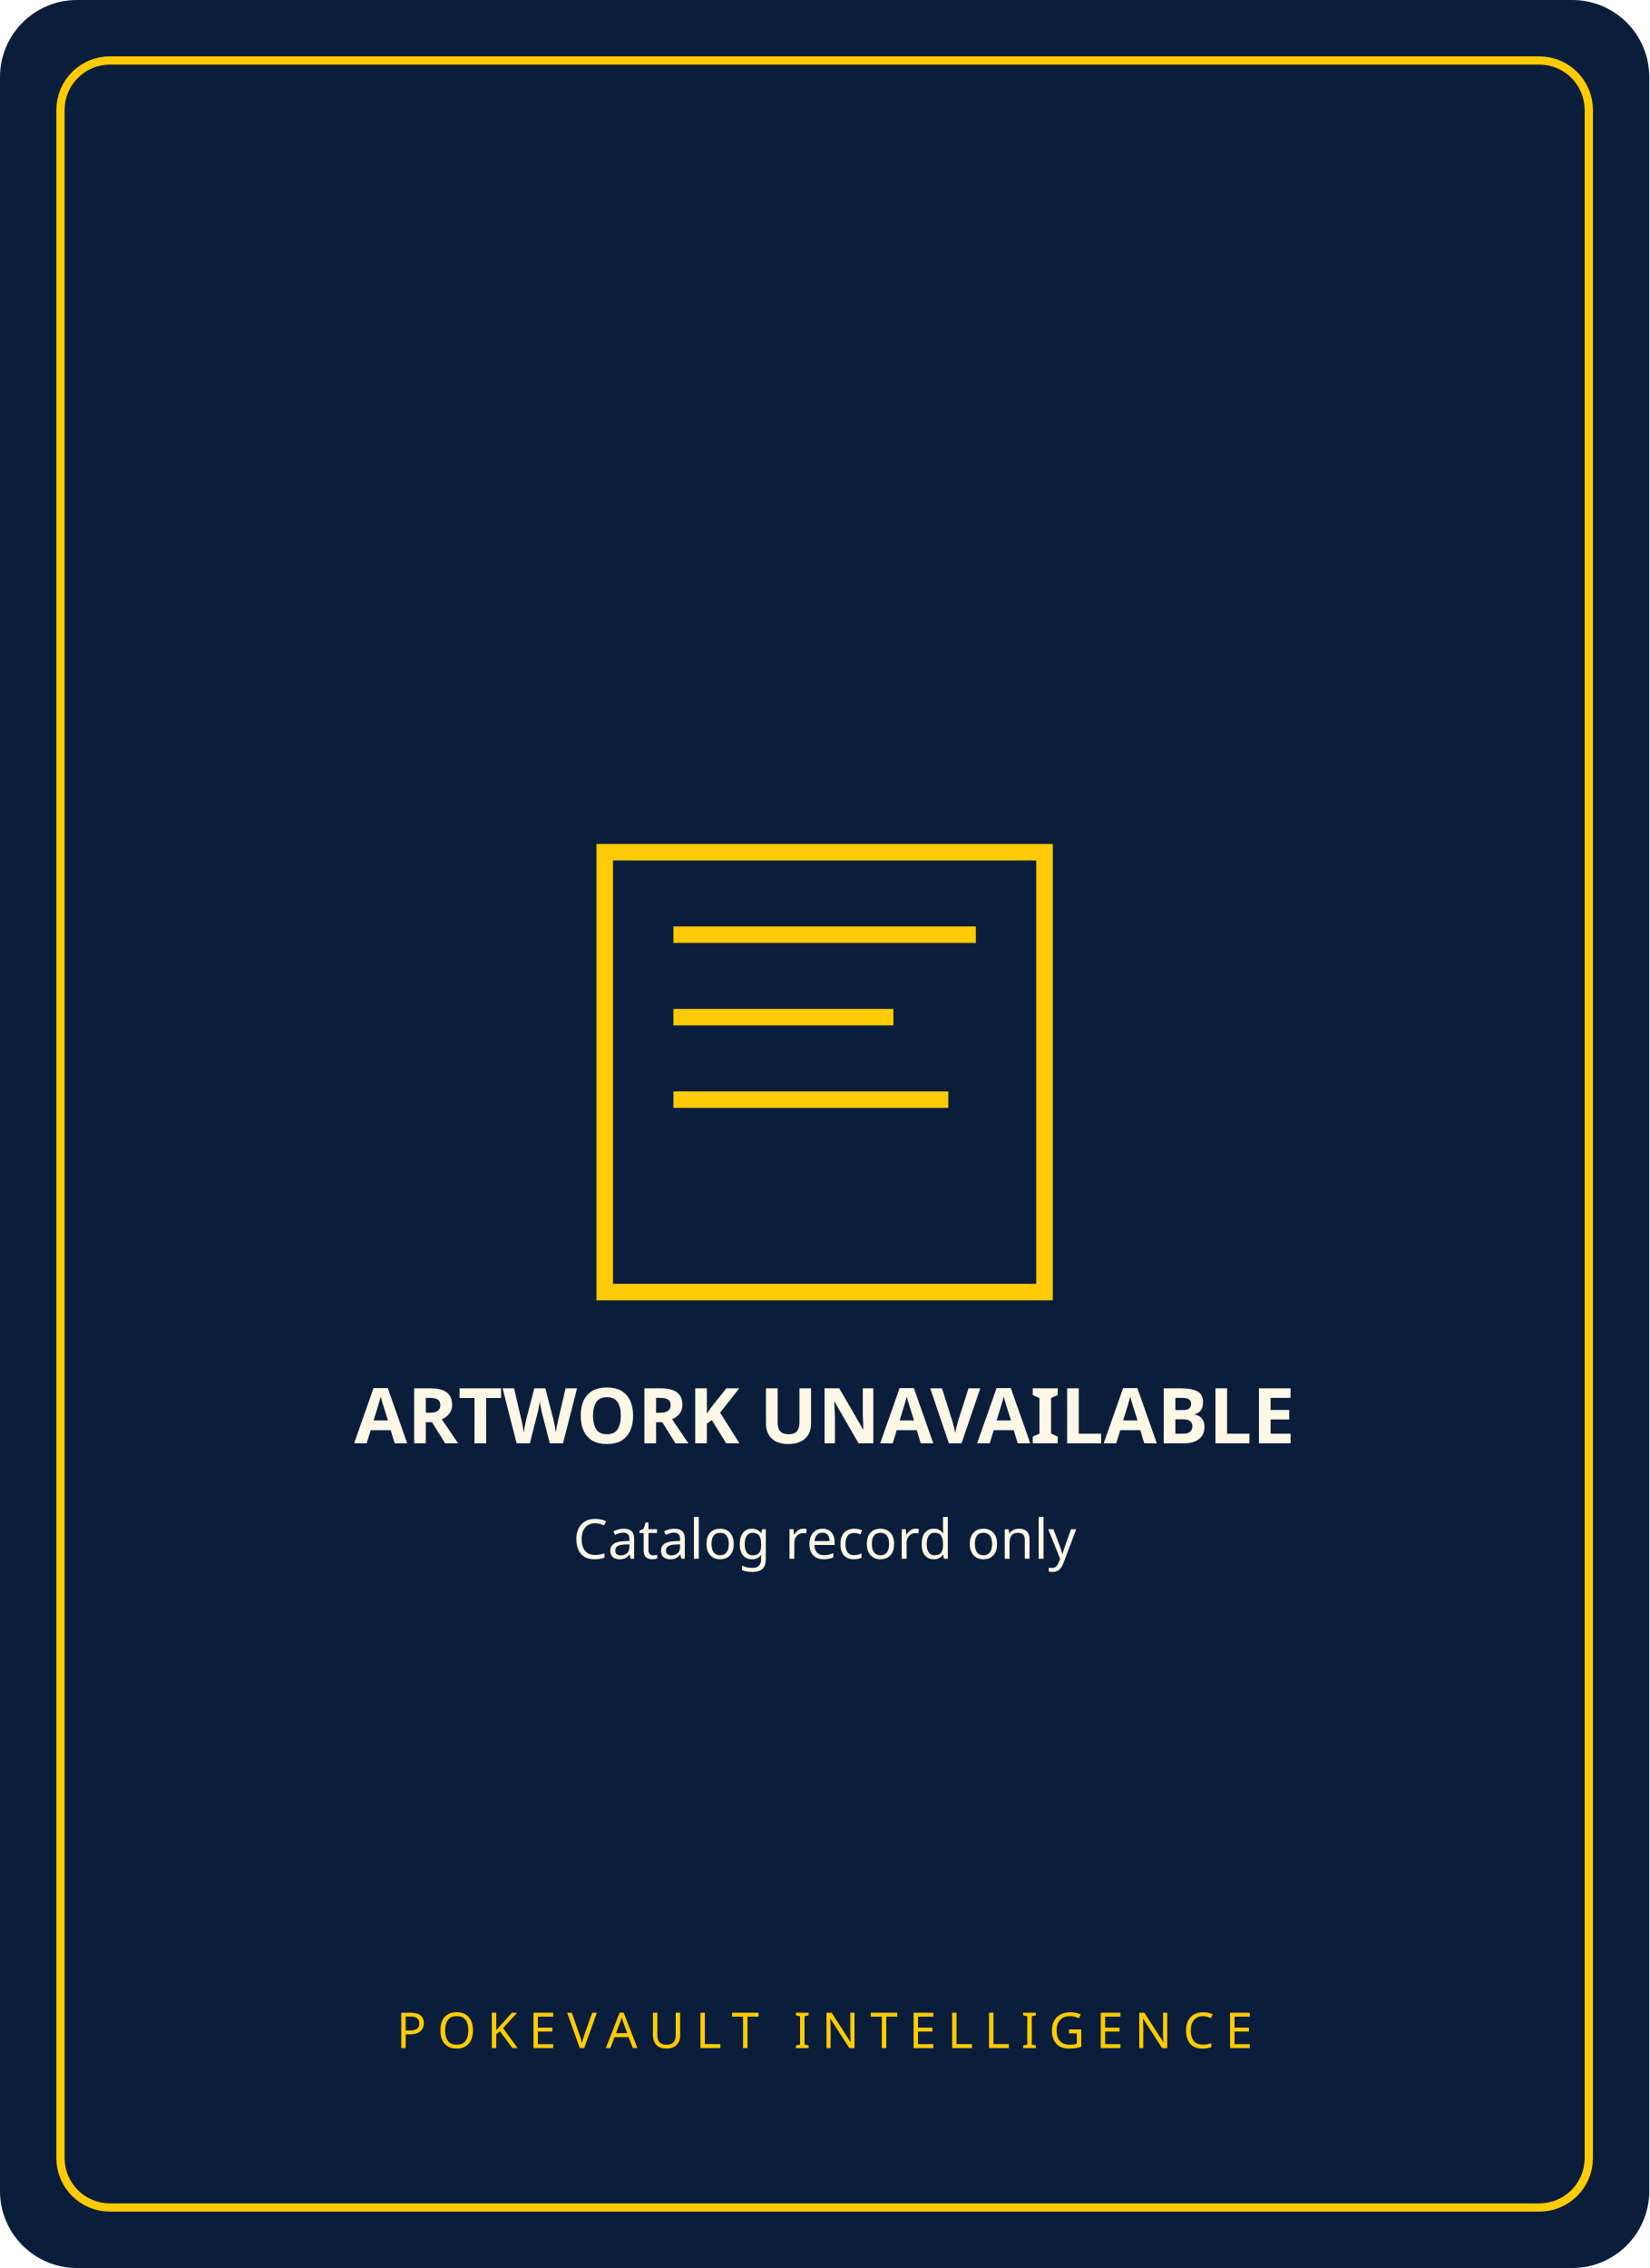
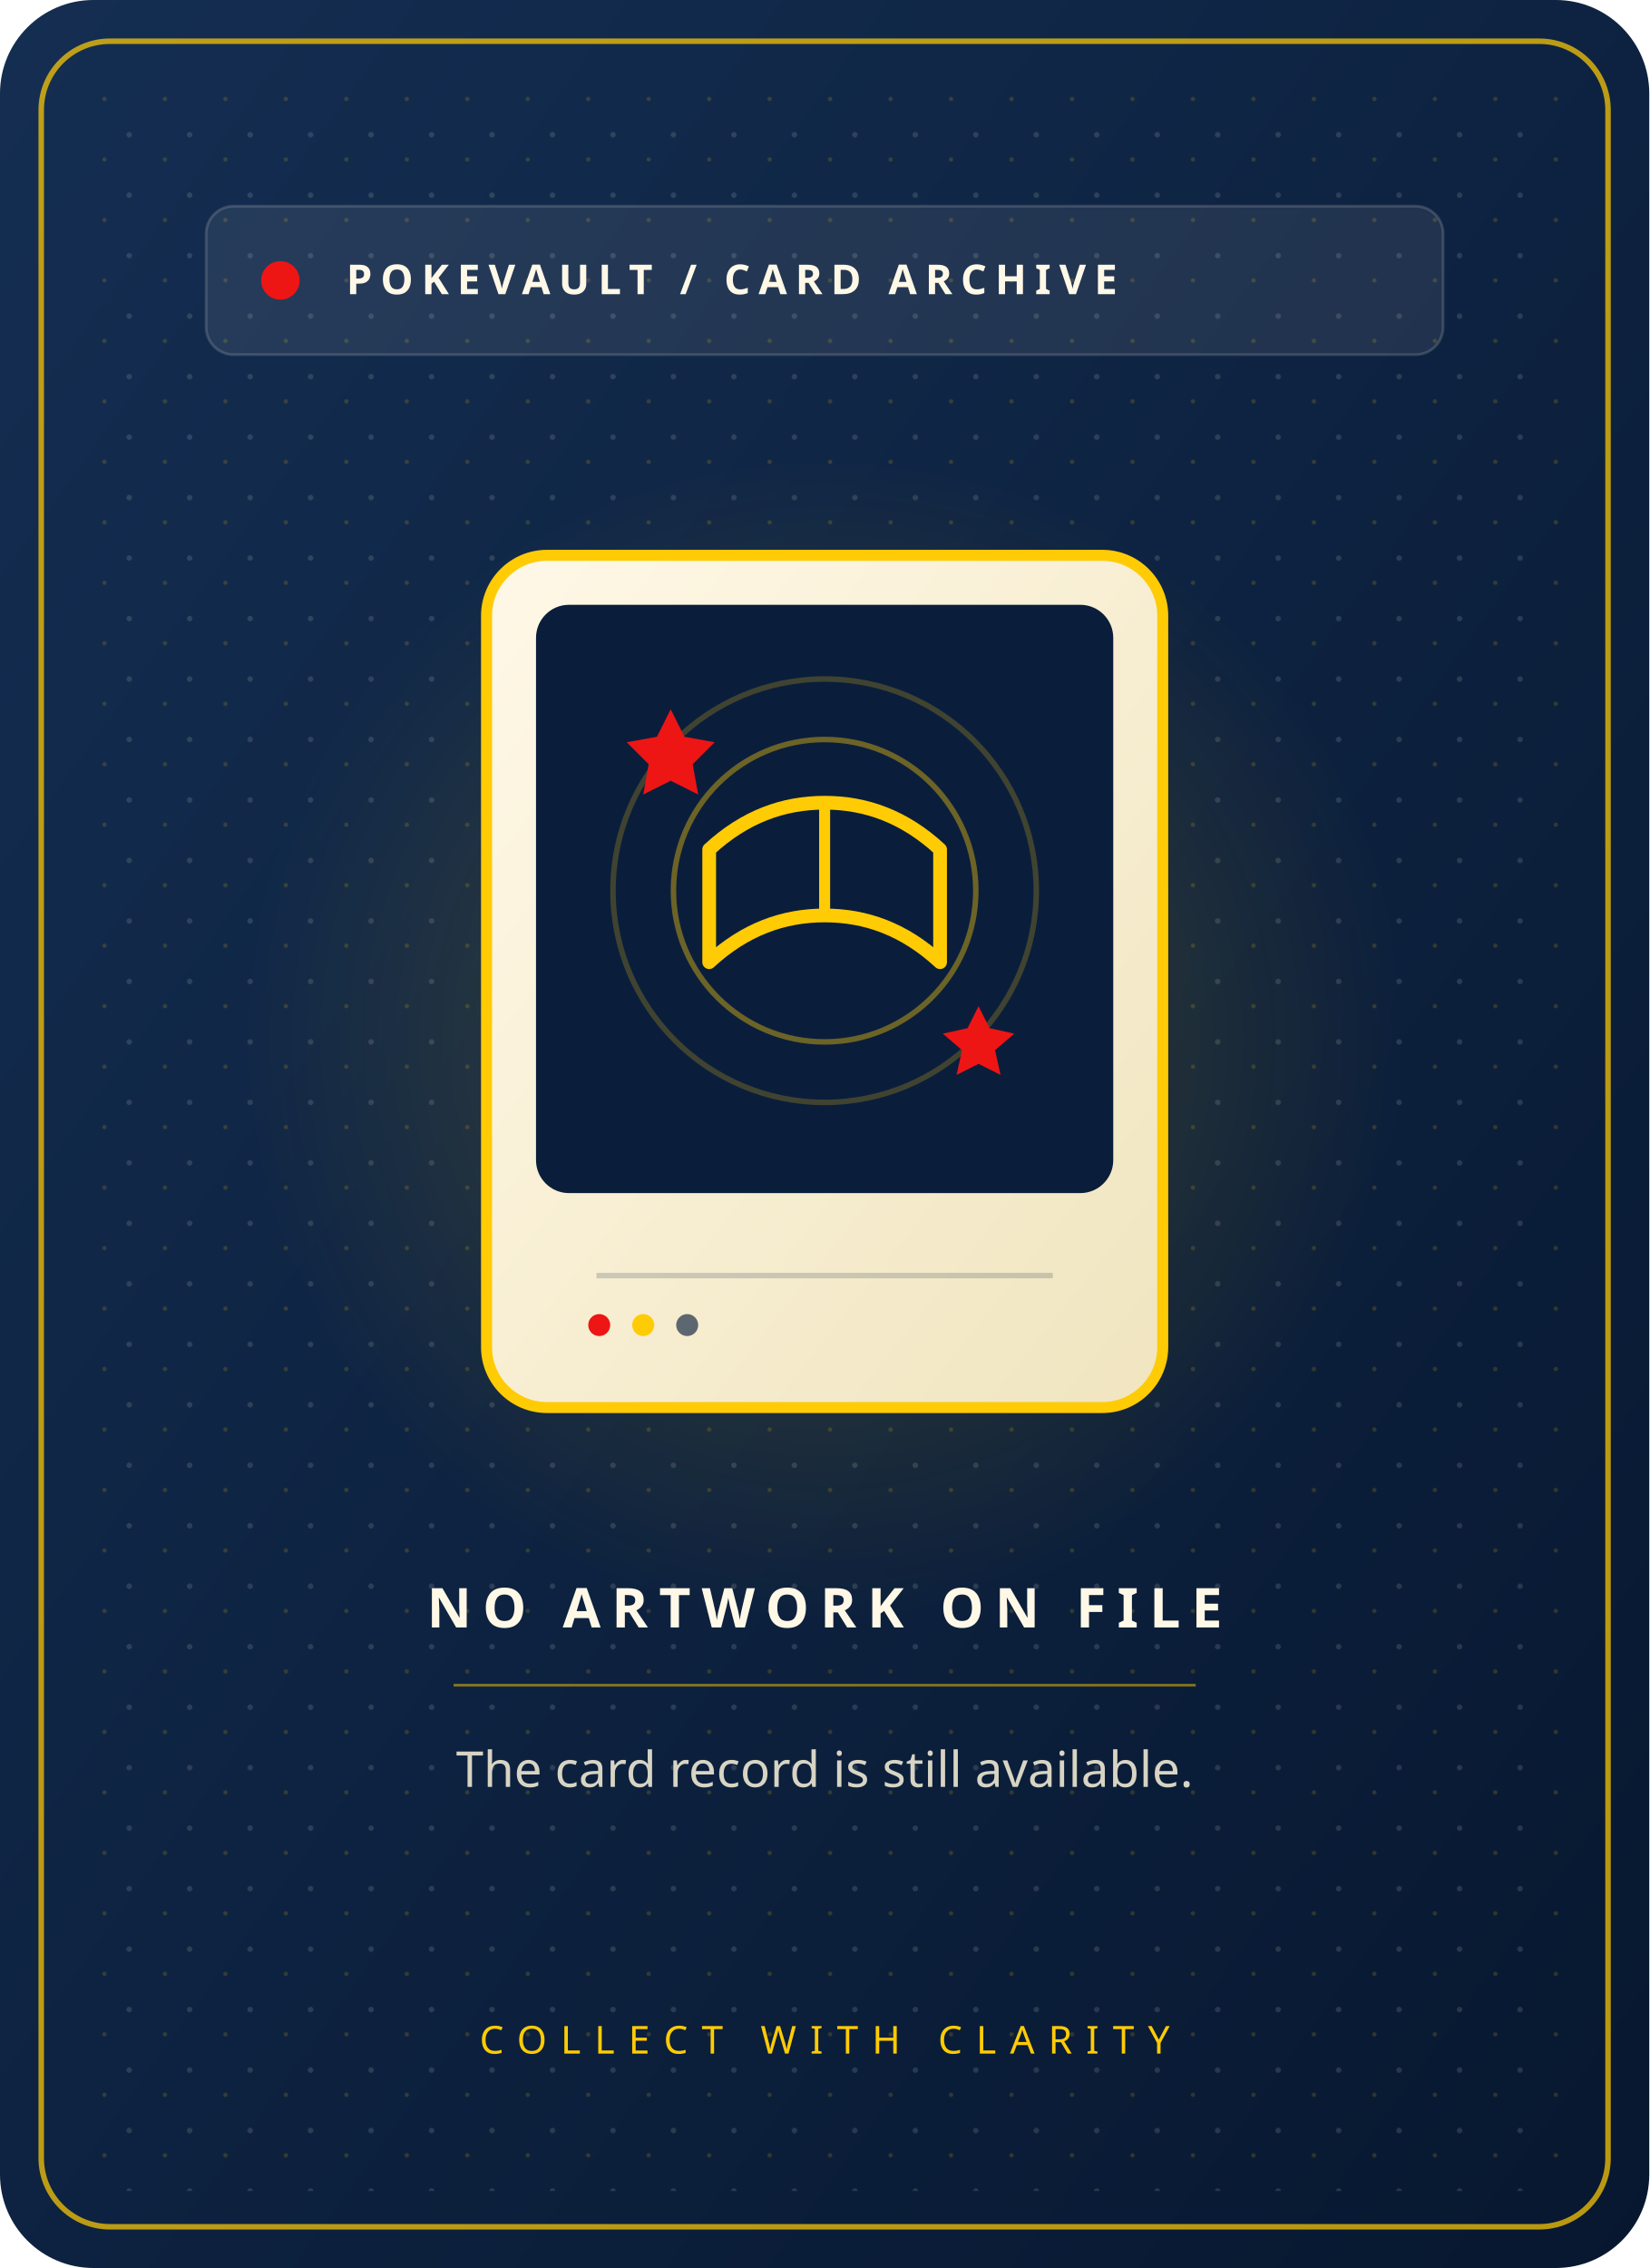
<svg xmlns="http://www.w3.org/2000/svg" width="600" height="825" viewBox="0 0 600 825">
-   <rect width="600" height="825" rx="28" fill="#0A1E3C" />
-   <rect x="22" y="22" width="556" height="781" rx="18" fill="none" stroke="#FFCB05" stroke-width="3" />
-   <path d="M220 310h160v160H220zM245 340h110M245 370h80M245 400h100" fill="none" stroke="#FFCB05" stroke-width="6" />
-   <text x="300" y="525" text-anchor="middle" fill="#FFF8E7" font-family="sans-serif" font-size="28" font-weight="bold">ARTWORK UNAVAILABLE</text>
-   <text x="300" y="567" text-anchor="middle" fill="#FFF8E7" font-family="sans-serif" font-size="20">Catalog record only</text>
-   <text x="300" y="745" text-anchor="middle" fill="#FFCB05" font-family="sans-serif" font-size="18" letter-spacing="4">POKEVAULT INTELLIGENCE</text>
+   <defs>
+     <linearGradient id="vault" x1="0" y1="0" x2="1" y2="1">
+       <stop offset="0" stop-color="#142E52" />
+       <stop offset="1" stop-color="#07172F" />
+     </linearGradient>
+     <linearGradient id="paper" x1="0" y1="0" x2="1" y2="1">
+       <stop offset="0" stop-color="#FFF8E7" />
+       <stop offset="1" stop-color="#F0E5BF" />
+     </linearGradient>
+     <radialGradient id="glow">
+       <stop offset="0" stop-color="#FFCB05" stop-opacity=".2" />
+       <stop offset="1" stop-color="#FFCB05" stop-opacity="0" />
+     </radialGradient>
+     <pattern id="grain" width="22" height="22" patternUnits="userSpaceOnUse">
+       <circle cx="3" cy="5" r="1" fill="#FFF8E7" opacity=".13" />
+       <circle cx="16" cy="14" r=".8" fill="#FFCB05" opacity=".16" />
+     </pattern>
+   </defs>
+   <rect width="600" height="825" rx="34" fill="url(#vault)" />
+   <rect x="15" y="15" width="570" height="795" rx="25" fill="none" stroke="#FFCB05" stroke-opacity=".72" stroke-width="2" />
+   <rect x="28" y="28" width="544" height="769" rx="19" fill="url(#grain)" />
+   <circle cx="300" cy="378" r="212" fill="url(#glow)" />
+   <rect x="75" y="75" width="450" height="54" rx="10" fill="#FFF8E7" fill-opacity=".08" stroke="#FFF8E7" stroke-opacity=".16" />
+   <circle cx="102" cy="102" r="7" fill="#EE1515" />
+   <text x="126" y="107" fill="#FFF8E7" font-family="sans-serif" font-size="15" font-weight="700" letter-spacing="3">POKEVAULT / CARD ARCHIVE</text>
+   <rect x="177" y="202" width="246" height="310" rx="22" fill="url(#paper)" stroke="#FFCB05" stroke-width="4" />
+   <rect x="195" y="220" width="210" height="214" rx="12" fill="#0A1E3C" />
+   <circle cx="300" cy="324" r="77" fill="none" stroke="#FFCB05" stroke-opacity=".22" stroke-width="2" />
+   <circle cx="300" cy="324" r="55" fill="none" stroke="#FFCB05" stroke-opacity=".4" stroke-width="2" />
+   <path d="M258 309c13-12 27-17 42-17s29 5 42 17v41c-13-12-27-17-42-17s-29 5-42 17z" fill="none" stroke="#FFCB05" stroke-width="5" stroke-linejoin="round" />
+   <path d="M300 292v42" stroke="#FFCB05" stroke-width="4" />
+   <path d="m244 258 5 10 11 2-8 8 2 11-10-5-10 5 2-11-8-8 11-2zM356 366l4 8 9 2-7 6 2 9-8-4-8 4 2-9-7-6 9-2z" fill="#EE1515" />
+   <path d="M217 464h166" stroke="#0A1E3C" stroke-opacity=".18" stroke-width="2" />
+   <circle cx="218" cy="482" r="4" fill="#EE1515" />
+   <circle cx="234" cy="482" r="4" fill="#FFCB05" />
+   <circle cx="250" cy="482" r="4" fill="#0A1E3C" opacity=".65" />
+   <text x="300" y="592" text-anchor="middle" fill="#FFF8E7" font-family="sans-serif" font-size="20" font-weight="700" letter-spacing="4">NO ARTWORK ON FILE</text>
+   <path d="M165 613h270" stroke="#FFCB05" stroke-opacity=".48" />
+   <text x="300" y="650" text-anchor="middle" fill="#D7D4C3" font-family="sans-serif" font-size="18">The card record is still available.</text>
+   <text x="300" y="747" text-anchor="middle" fill="#FFCB05" font-family="sans-serif" font-size="14" letter-spacing="5">COLLECT WITH CLARITY</text>
</svg>
